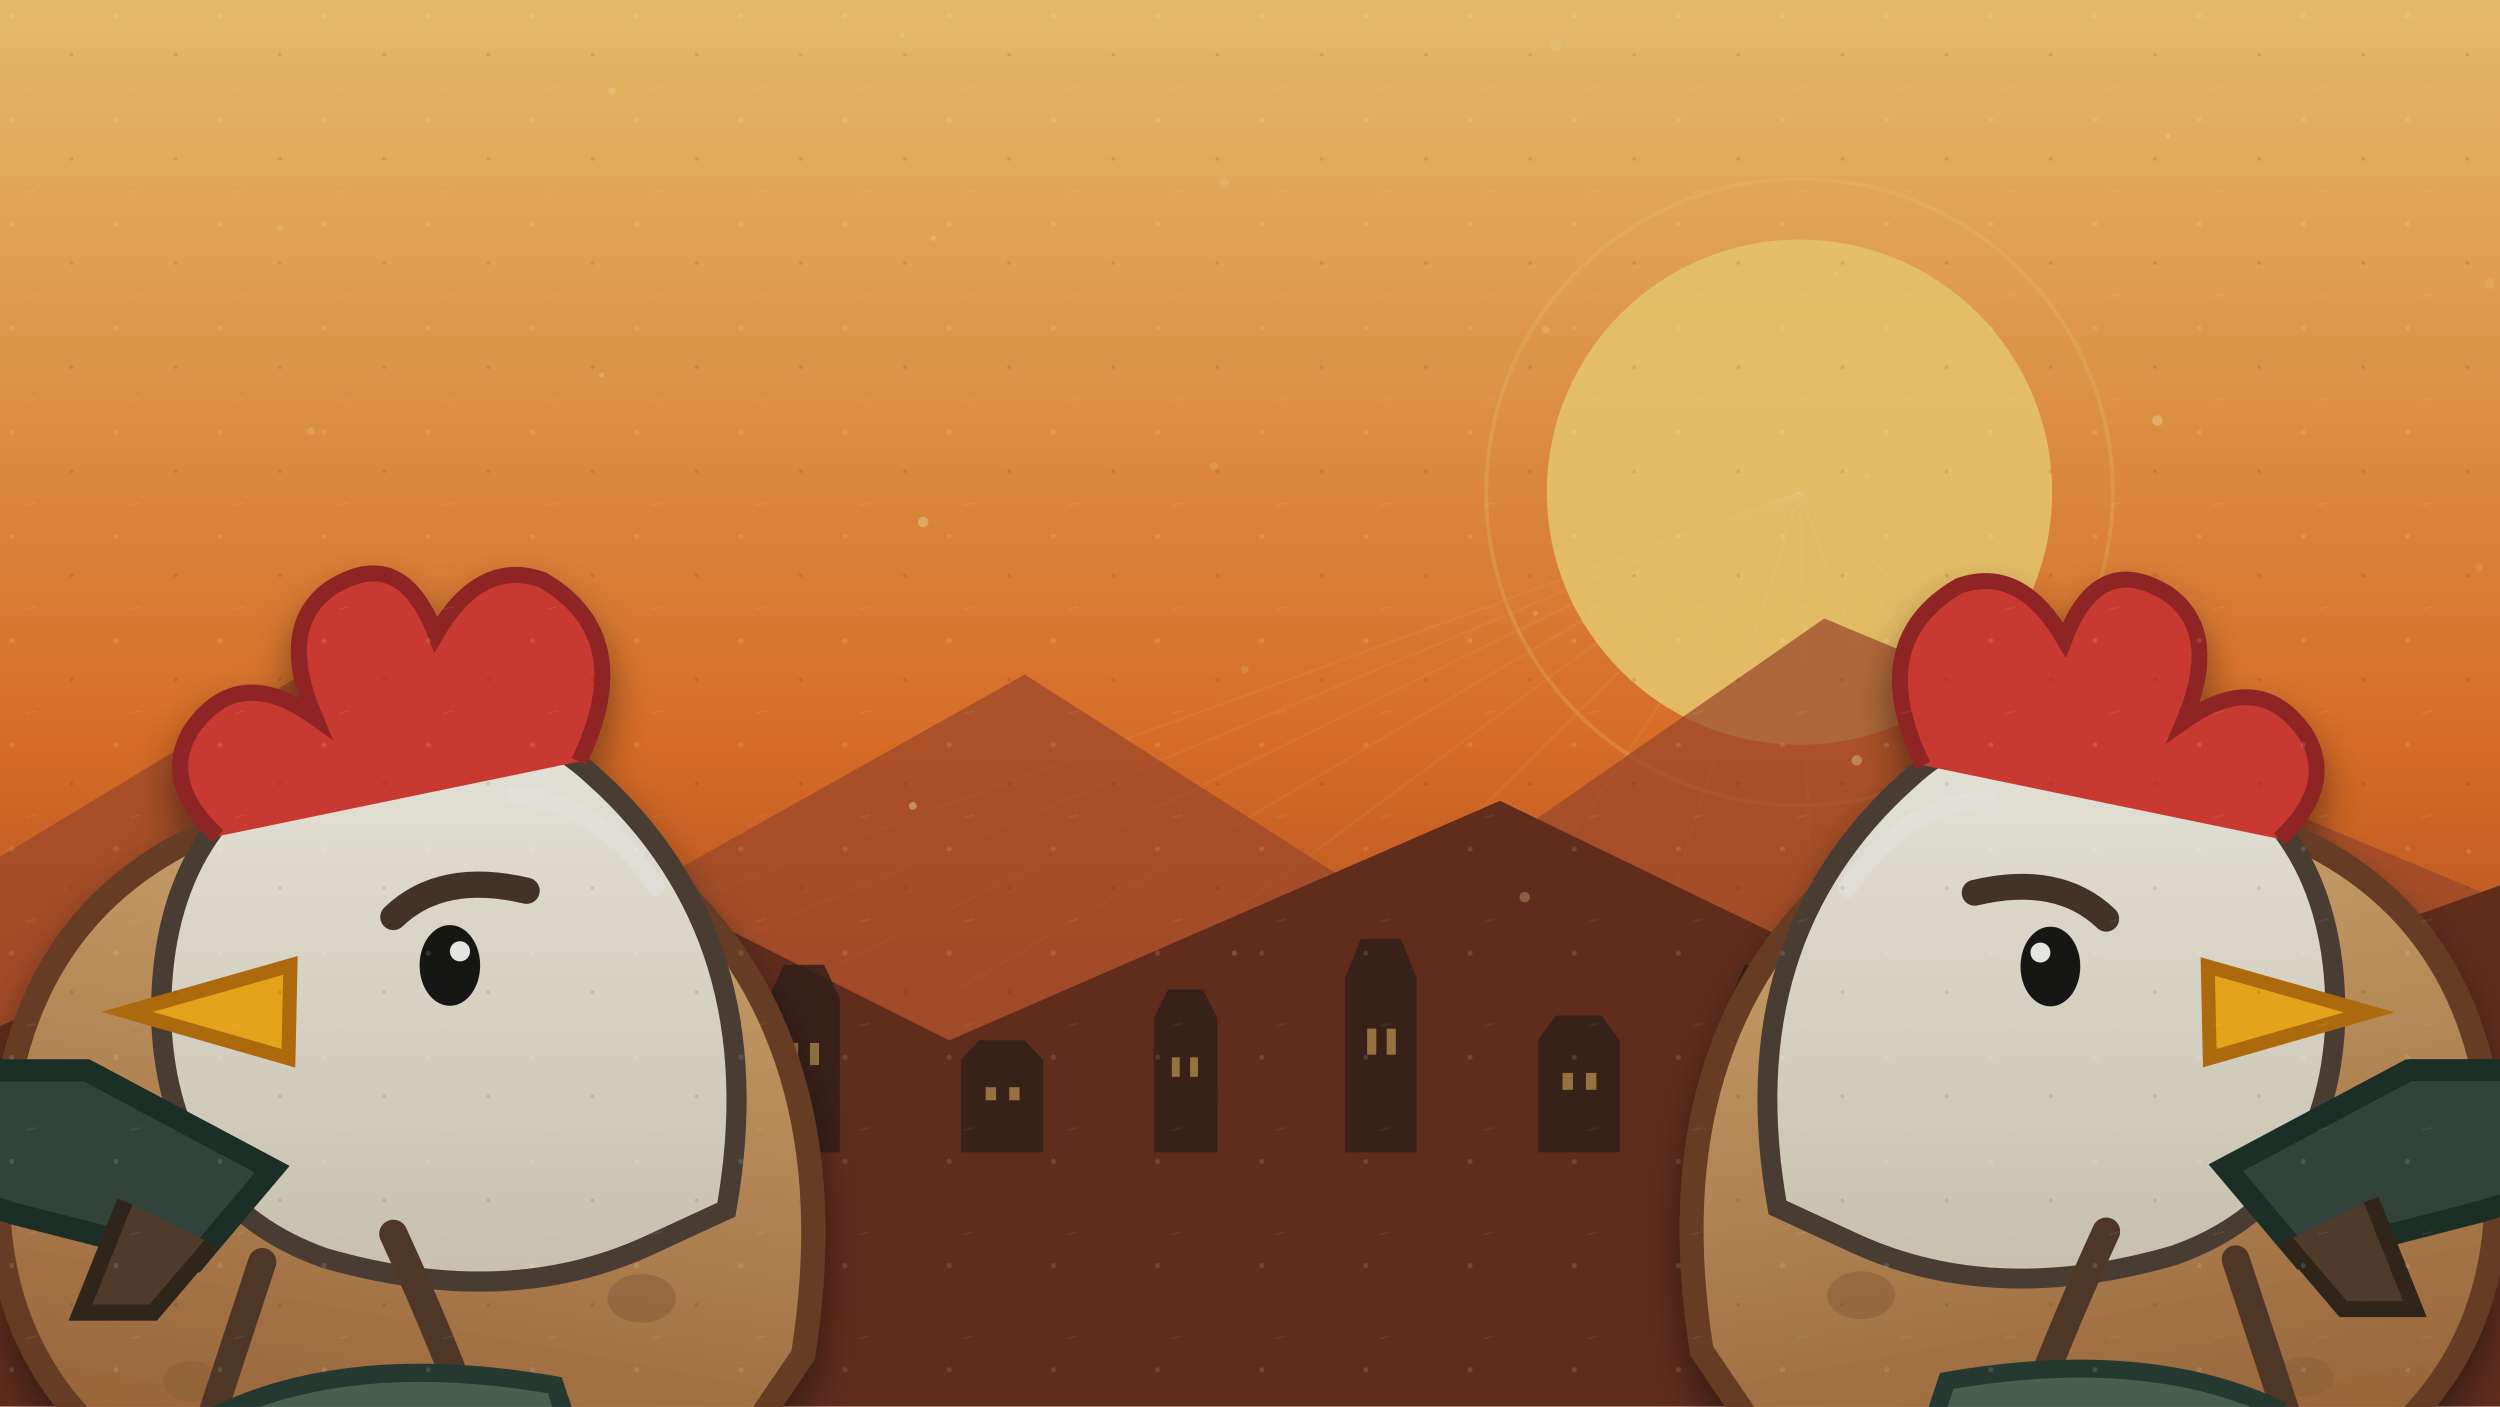
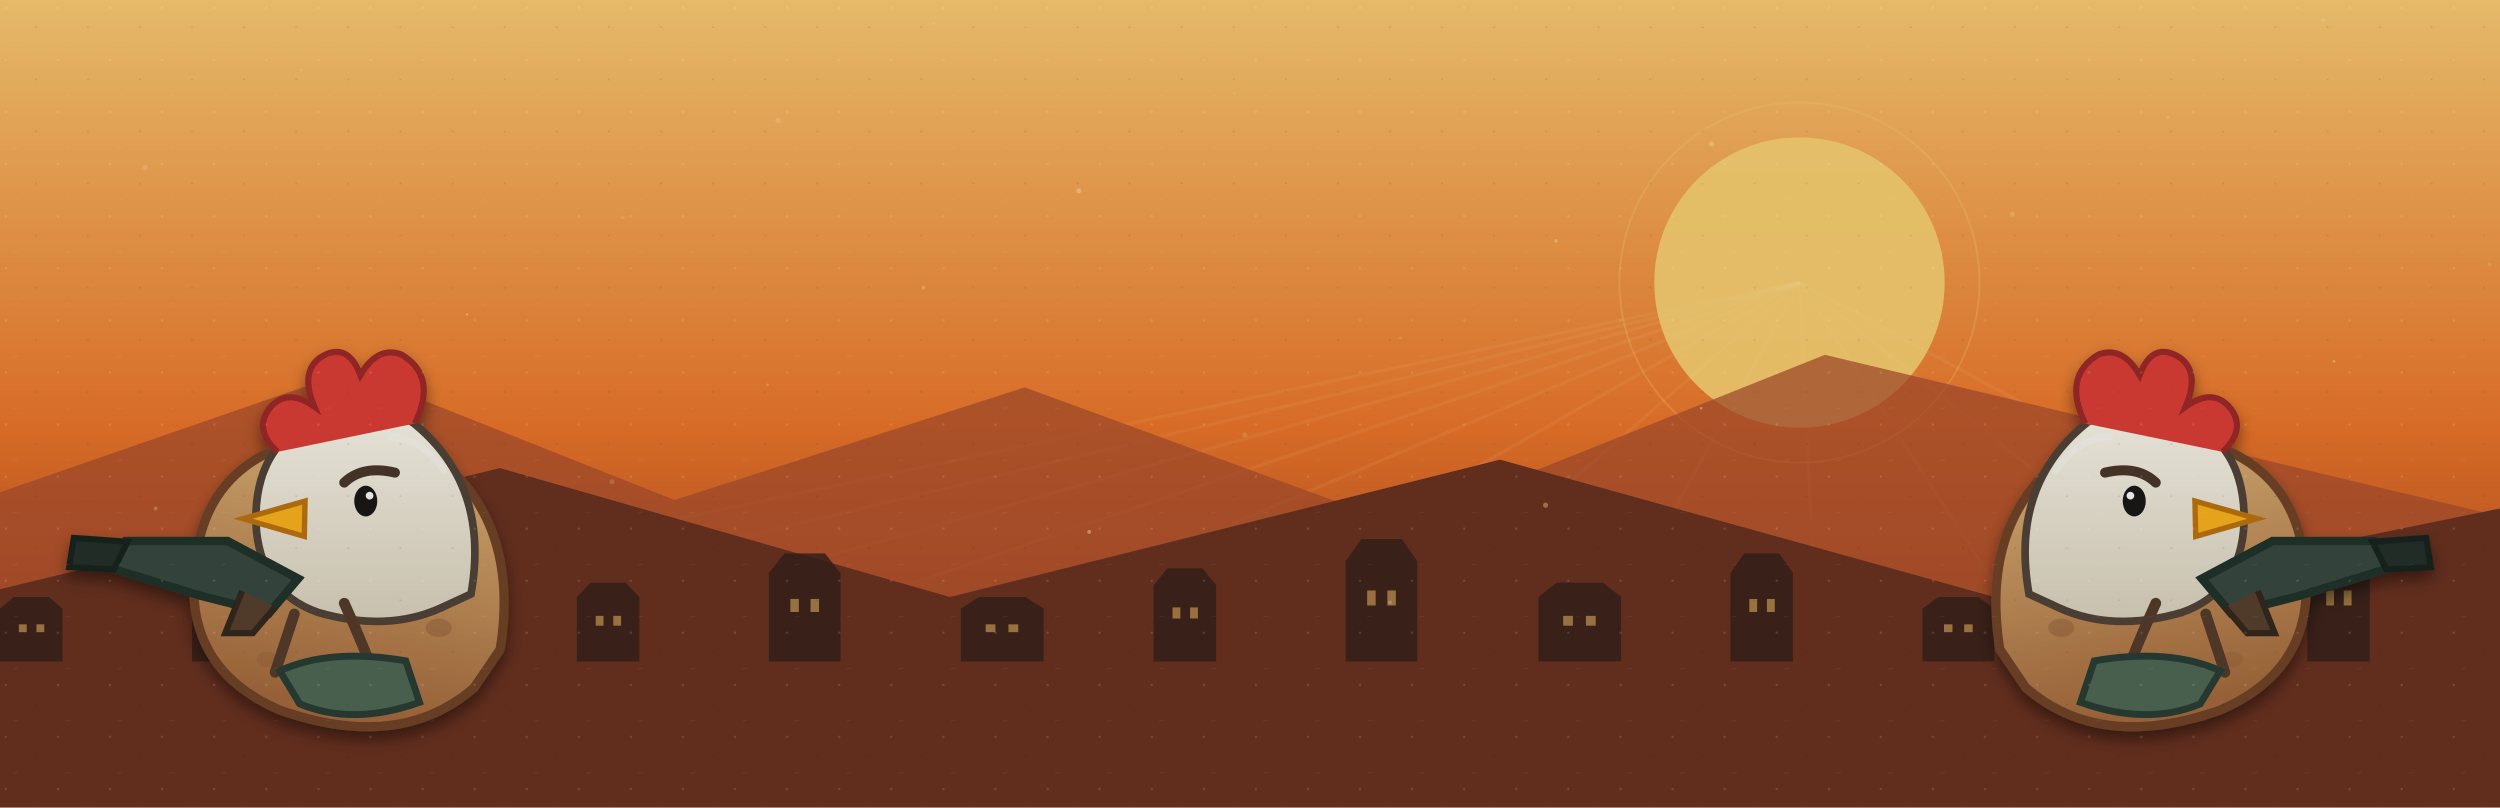
- <svg xmlns="http://www.w3.org/2000/svg" width="1920" height="1080" viewBox="0 0 1920 1080">
+ <svg xmlns="http://www.w3.org/2000/svg" width="3840" height="1240" viewBox="0 0 3840 1240">
  <defs>
    <linearGradient id="sky" x2="0" y2="1">
      <stop stop-color="#ffcf75" />
      <stop offset=".53" stop-color="#ef7629" />
      <stop offset="1" stop-color="#8d321f" />
    </linearGradient>
    <linearGradient id="potato" x2=".2" y2="1">
      <stop stop-color="#e7bd7e" />
      <stop offset="1" stop-color="#a66b3d" />
    </linearGradient>
    <linearGradient id="white" x2="0" y2="1">
      <stop stop-color="#fffdf2" />
      <stop offset="1" stop-color="#ded6c2" />
    </linearGradient>
    <linearGradient id="title" x2="0" y2="1">
      <stop stop-color="#fff7d9" />
      <stop offset="1" stop-color="#ffbb48" />
    </linearGradient>
    <filter id="shadow" x="-.3" y="-.3" width="1.6" height="1.7">
      <feGaussianBlur in="SourceAlpha" stdDeviation="10" />
      <feOffset dy="11" />
      <feComponentTransfer>
        <feFuncA type="linear" slope=".45" />
      </feComponentTransfer>
      <feMerge>
        <feMergeNode />
        <feMergeNode in="SourceGraphic" />
      </feMerge>
    </filter>
    <pattern id="grain" width="80" height="80" patternUnits="userSpaceOnUse">
      <circle cx="9" cy="12" r="2" fill="#fff" opacity=".12" />
      <circle cx="55" cy="42" r="1.5" fill="#2b1710" opacity=".12" />
      <path d="M20 68l8-2" stroke="#fff" opacity=".08" />
    </pattern>
  </defs>
-   <rect width="1920" height="1080" fill="url(#sky)" />
-   <circle cx="1382" cy="378" r="194" fill="#ffd877" opacity=".9" />
-   <circle cx="1382" cy="378" r="240.56" fill="none" stroke="#ffd877" stroke-width="3" opacity=".27" />
-   <path d="M1382 378L0 885" stroke="#fff0b3" stroke-width="2" opacity=".075" />
-   <path d="M1382 378L174 885" stroke="#fff0b3" stroke-width="2" opacity=".075" />
-   <path d="M1382 378L349 885" stroke="#fff0b3" stroke-width="2" opacity=".075" />
-   <path d="M1382 378L523 885" stroke="#fff0b3" stroke-width="2" opacity=".075" />
-   <path d="M1382 378L698 885" stroke="#fff0b3" stroke-width="2" opacity=".075" />
-   <path d="M1382 378L872 885" stroke="#fff0b3" stroke-width="2" opacity=".075" />
-   <path d="M1382 378L1047 885" stroke="#fff0b3" stroke-width="2" opacity=".075" />
-   <path d="M1382 378L1221 885" stroke="#fff0b3" stroke-width="2" opacity=".075" />
-   <path d="M1382 378L1396 885" stroke="#fff0b3" stroke-width="2" opacity=".075" />
-   <path d="M1382 378L1570 885" stroke="#fff0b3" stroke-width="2" opacity=".075" />
-   <path d="M1382 378L1745 885" stroke="#fff0b3" stroke-width="2" opacity=".075" />
-   <path d="M1382 378L1920 885" stroke="#fff0b3" stroke-width="2" opacity=".075" />
-   <path d="M0 658L268 496 518 669 787 518 1075 702 1401 475 1920 691V1080H0Z" fill="#aa4c2c" opacity=".72" />
-   <path d="M0 788L384 626 729 799 1152 615 1555 810 1920 680V1080H0Z" fill="#69301f" />
-   <path d="M0 885V814l11 -15h27l11 15V885Z" fill="#351f1a" opacity=".86" />
-   <rect x="14" y="835" width="6" height="10" fill="#ffcb69" opacity=".55" />
-   <rect x="28" y="835" width="6" height="10" fill="#ffcb69" opacity=".55" />
-   <path d="M147 885V782l12 -22h31l12 22V885Z" fill="#351f1a" opacity=".86" />
-   <rect x="164" y="812" width="7" height="15" fill="#ffcb69" opacity=".55" />
-   <rect x="179" y="812" width="7" height="15" fill="#ffcb69" opacity=".55" />
-   <path d="M295 885V751l14 -30h35l14 30V885Z" fill="#351f1a" opacity=".86" />
-   <rect x="314" y="790" width="8" height="20" fill="#ffcb69" opacity=".55" />
-   <rect x="332" y="790" width="8" height="20" fill="#ffcb69" opacity=".55" />
-   <path d="M443 885V799l11 -19h27l11 19V885Z" fill="#351f1a" opacity=".86" />
-   <rect x="457" y="824" width="6" height="13" fill="#ffcb69" opacity=".55" />
-   <rect x="471" y="824" width="6" height="13" fill="#ffcb69" opacity=".55" />
-   <path d="M590 885V767l12 -26h31l12 26V885Z" fill="#351f1a" opacity=".86" />
-   <rect x="606" y="801" width="7" height="17" fill="#ffcb69" opacity=".55" />
-   <rect x="622" y="801" width="7" height="17" fill="#ffcb69" opacity=".55" />
-   <path d="M738 885V814l14 -15h35l14 15V885Z" fill="#351f1a" opacity=".86" />
-   <rect x="757" y="835" width="8" height="10" fill="#ffcb69" opacity=".55" />
-   <rect x="775" y="835" width="8" height="10" fill="#ffcb69" opacity=".55" />
-   <path d="M886 885V782l11 -22h27l11 22V885Z" fill="#351f1a" opacity=".86" />
-   <rect x="900" y="812" width="6" height="15" fill="#ffcb69" opacity=".55" />
-   <rect x="914" y="812" width="6" height="15" fill="#ffcb69" opacity=".55" />
-   <path d="M1033 885V751l12 -30h31l12 30V885Z" fill="#351f1a" opacity=".86" />
-   <rect x="1050" y="790" width="7" height="20" fill="#ffcb69" opacity=".55" />
-   <rect x="1065" y="790" width="7" height="20" fill="#ffcb69" opacity=".55" />
-   <path d="M1181 885V799l14 -19h35l14 19V885Z" fill="#351f1a" opacity=".86" />
-   <rect x="1200" y="824" width="8" height="13" fill="#ffcb69" opacity=".55" />
-   <rect x="1218" y="824" width="8" height="13" fill="#ffcb69" opacity=".55" />
-   <path d="M1329 885V767l11 -26h27l11 26V885Z" fill="#351f1a" opacity=".86" />
-   <rect x="1343" y="801" width="6" height="17" fill="#ffcb69" opacity=".55" />
-   <rect x="1357" y="801" width="6" height="17" fill="#ffcb69" opacity=".55" />
-   <path d="M1476 885V814l12 -15h31l12 15V885Z" fill="#351f1a" opacity=".86" />
-   <rect x="1492" y="835" width="7" height="10" fill="#ffcb69" opacity=".55" />
-   <rect x="1508" y="835" width="7" height="10" fill="#ffcb69" opacity=".55" />
-   <path d="M1624 885V782l14 -22h35l14 22V885Z" fill="#351f1a" opacity=".86" />
-   <rect x="1643" y="812" width="8" height="15" fill="#ffcb69" opacity=".55" />
-   <rect x="1661" y="812" width="8" height="15" fill="#ffcb69" opacity=".55" />
-   <path d="M1772 885V751l11 -30h27l11 30V885Z" fill="#351f1a" opacity=".86" />
-   <rect x="1786" y="790" width="6" height="20" fill="#ffcb69" opacity=".55" />
-   <rect x="1800" y="790" width="6" height="20" fill="#ffcb69" opacity=".55" />
-   <path d="M1920 885V799l12 -19h31l12 19V885Z" fill="#351f1a" opacity=".86" />
-   <rect x="1936" y="824" width="7" height="13" fill="#ffcb69" opacity=".55" />
-   <rect x="1952" y="824" width="7" height="13" fill="#ffcb69" opacity=".55" />
+   <rect width="3840" height="1240" fill="url(#sky)" />
+   <circle cx="2764" cy="434" r="223" fill="#ffd877" opacity=".9" />
+   <circle cx="2764" cy="434" r="276.52" fill="none" stroke="#ffd877" stroke-width="3" opacity=".27" />
+   <path d="M2764 434L0 1016" stroke="#fff0b3" stroke-width="5" opacity=".075" />
+   <path d="M2764 434L349 1016" stroke="#fff0b3" stroke-width="5" opacity=".075" />
+   <path d="M2764 434L698 1016" stroke="#fff0b3" stroke-width="5" opacity=".075" />
+   <path d="M2764 434L1047 1016" stroke="#fff0b3" stroke-width="5" opacity=".075" />
+   <path d="M2764 434L1396 1016" stroke="#fff0b3" stroke-width="5" opacity=".075" />
+   <path d="M2764 434L1745 1016" stroke="#fff0b3" stroke-width="5" opacity=".075" />
+   <path d="M2764 434L2094 1016" stroke="#fff0b3" stroke-width="5" opacity=".075" />
+   <path d="M2764 434L2443 1016" stroke="#fff0b3" stroke-width="5" opacity=".075" />
+   <path d="M2764 434L2792 1016" stroke="#fff0b3" stroke-width="5" opacity=".075" />
+   <path d="M2764 434L3141 1016" stroke="#fff0b3" stroke-width="5" opacity=".075" />
+   <path d="M2764 434L3490 1016" stroke="#fff0b3" stroke-width="5" opacity=".075" />
+   <path d="M2764 434L3840 1016" stroke="#fff0b3" stroke-width="5" opacity=".075" />
+   <path d="M0 756L537 570 1036 768 1574 595 2150 806 2803 545 3840 793V1240H0Z" fill="#aa4c2c" opacity=".72" />
+   <path d="M0 905L768 719 1459 917 2304 706 3110 930 3840 781V1240H0Z" fill="#69301f" />
+   <path d="M0 1016V935l21 -18h54l21 18V1016Z" fill="#351f1a" opacity=".86" />
+   <rect x="29" y="959" width="12" height="12" fill="#ffcb69" opacity=".55" />
+   <rect x="56" y="959" width="12" height="12" fill="#ffcb69" opacity=".55" />
+   <path d="M295 1016V899l24 -26h62l24 26V1016Z" fill="#351f1a" opacity=".86" />
+   <rect x="328" y="933" width="13" height="17" fill="#ffcb69" opacity=".55" />
+   <rect x="359" y="933" width="13" height="17" fill="#ffcb69" opacity=".55" />
+   <path d="M590 1016V862l28 -34h71l28 34V1016Z" fill="#351f1a" opacity=".86" />
+   <rect x="628" y="907" width="15" height="23" fill="#ffcb69" opacity=".55" />
+   <rect x="663" y="907" width="15" height="23" fill="#ffcb69" opacity=".55" />
+   <path d="M886 1016V917l21 -22h54l21 22V1016Z" fill="#351f1a" opacity=".86" />
+   <rect x="915" y="946" width="12" height="15" fill="#ffcb69" opacity=".55" />
+   <rect x="942" y="946" width="12" height="15" fill="#ffcb69" opacity=".55" />
+   <path d="M1181 1016V880l24 -30h62l24 30V1016Z" fill="#351f1a" opacity=".86" />
+   <rect x="1214" y="920" width="13" height="20" fill="#ffcb69" opacity=".55" />
+   <rect x="1245" y="920" width="13" height="20" fill="#ffcb69" opacity=".55" />
+   <path d="M1476 1016V935l28 -18h71l28 18V1016Z" fill="#351f1a" opacity=".86" />
+   <rect x="1514" y="959" width="15" height="12" fill="#ffcb69" opacity=".55" />
+   <rect x="1549" y="959" width="15" height="12" fill="#ffcb69" opacity=".55" />
+   <path d="M1772 1016V899l21 -26h54l21 26V1016Z" fill="#351f1a" opacity=".86" />
+   <rect x="1801" y="933" width="12" height="17" fill="#ffcb69" opacity=".55" />
+   <rect x="1828" y="933" width="12" height="17" fill="#ffcb69" opacity=".55" />
+   <path d="M2067 1016V862l24 -34h62l24 34V1016Z" fill="#351f1a" opacity=".86" />
+   <rect x="2100" y="907" width="13" height="23" fill="#ffcb69" opacity=".55" />
+   <rect x="2131" y="907" width="13" height="23" fill="#ffcb69" opacity=".55" />
+   <path d="M2363 1016V917l28 -22h71l28 22V1016Z" fill="#351f1a" opacity=".86" />
+   <rect x="2401" y="946" width="15" height="15" fill="#ffcb69" opacity=".55" />
+   <rect x="2436" y="946" width="15" height="15" fill="#ffcb69" opacity=".55" />
+   <path d="M2658 1016V880l21 -30h54l21 30V1016Z" fill="#351f1a" opacity=".86" />
+   <rect x="2687" y="920" width="12" height="20" fill="#ffcb69" opacity=".55" />
+   <rect x="2714" y="920" width="12" height="20" fill="#ffcb69" opacity=".55" />
+   <path d="M2953 1016V935l24 -18h62l24 18V1016Z" fill="#351f1a" opacity=".86" />
+   <rect x="2986" y="959" width="13" height="12" fill="#ffcb69" opacity=".55" />
+   <rect x="3017" y="959" width="13" height="12" fill="#ffcb69" opacity=".55" />
+   <path d="M3249 1016V899l28 -26h71l28 26V1016Z" fill="#351f1a" opacity=".86" />
+   <rect x="3287" y="933" width="15" height="17" fill="#ffcb69" opacity=".55" />
+   <rect x="3322" y="933" width="15" height="17" fill="#ffcb69" opacity=".55" />
+   <path d="M3544 1016V862l21 -34h54l21 34V1016Z" fill="#351f1a" opacity=".86" />
+   <rect x="3573" y="907" width="12" height="23" fill="#ffcb69" opacity=".55" />
+   <rect x="3600" y="907" width="12" height="23" fill="#ffcb69" opacity=".55" />
+   <path d="M3840 1016V917l24 -22h62l24 22V1016Z" fill="#351f1a" opacity=".86" />
+   <rect x="3873" y="946" width="13" height="15" fill="#ffcb69" opacity=".55" />
+   <rect x="3904" y="946" width="13" height="15" fill="#ffcb69" opacity=".55" />
  <circle cx="0" cy="0" r="2" fill="#ffe2a0" opacity="0.22" />
-   <circle cx="239" cy="331" r="3" fill="#ffe2a0" opacity="0.32" />
-   <circle cx="478" cy="662" r="4" fill="#ffe2a0" opacity="0.42" />
-   <circle cx="717" cy="183" r="2" fill="#ffe2a0" opacity="0.52" />
-   <circle cx="956" cy="514" r="3" fill="#ffe2a0" opacity="0.22" />
-   <circle cx="1195" cy="35" r="4" fill="#ffe2a0" opacity="0.32" />
-   <circle cx="1434" cy="366" r="2" fill="#ffe2a0" opacity="0.42" />
-   <circle cx="1673" cy="697" r="3" fill="#ffe2a0" opacity="0.52" />
-   <circle cx="1912" cy="218" r="4" fill="#ffe2a0" opacity="0.22" />
-   <circle cx="231" cy="549" r="2" fill="#ffe2a0" opacity="0.32" />
-   <circle cx="470" cy="70" r="3" fill="#ffe2a0" opacity="0.42" />
-   <circle cx="709" cy="401" r="4" fill="#ffe2a0" opacity="0.52" />
-   <circle cx="948" cy="732" r="2" fill="#ffe2a0" opacity="0.22" />
-   <circle cx="1187" cy="253" r="3" fill="#ffe2a0" opacity="0.32" />
-   <circle cx="1426" cy="584" r="4" fill="#ffe2a0" opacity="0.42" />
-   <circle cx="1665" cy="105" r="2" fill="#ffe2a0" opacity="0.52" />
-   <circle cx="1904" cy="436" r="3" fill="#ffe2a0" opacity="0.22" />
-   <circle cx="223" cy="767" r="4" fill="#ffe2a0" opacity="0.32" />
-   <circle cx="462" cy="288" r="2" fill="#ffe2a0" opacity="0.42" />
-   <circle cx="701" cy="619" r="3" fill="#ffe2a0" opacity="0.52" />
-   <circle cx="940" cy="140" r="4" fill="#ffe2a0" opacity="0.22" />
-   <circle cx="1179" cy="471" r="2" fill="#ffe2a0" opacity="0.32" />
-   <circle cx="1418" cy="802" r="3" fill="#ffe2a0" opacity="0.42" />
-   <circle cx="1657" cy="323" r="4" fill="#ffe2a0" opacity="0.52" />
-   <circle cx="1896" cy="654" r="2" fill="#ffe2a0" opacity="0.22" />
-   <circle cx="215" cy="175" r="3" fill="#ffe2a0" opacity="0.32" />
-   <circle cx="454" cy="506" r="4" fill="#ffe2a0" opacity="0.42" />
-   <circle cx="693" cy="27" r="2" fill="#ffe2a0" opacity="0.52" />
-   <circle cx="932" cy="358" r="3" fill="#ffe2a0" opacity="0.22" />
-   <circle cx="1171" cy="689" r="4" fill="#ffe2a0" opacity="0.32" />
-   <circle cx="1410" cy="210" r="2" fill="#ffe2a0" opacity="0.42" />
-   <circle cx="1649" cy="541" r="3" fill="#ffe2a0" opacity="0.52" />
-   <g transform="translate(330 650) scale(-1.55 1.55)" filter="url(#shadow)">
+   <circle cx="239" cy="781" r="3" fill="#ffe2a0" opacity="0.32" />
+   <circle cx="478" cy="632" r="4" fill="#ffe2a0" opacity="0.42" />
+   <circle cx="717" cy="483" r="2" fill="#ffe2a0" opacity="0.52" />
+   <circle cx="956" cy="334" r="3" fill="#ffe2a0" opacity="0.22" />
+   <circle cx="1195" cy="185" r="4" fill="#ffe2a0" opacity="0.32" />
+   <circle cx="1434" cy="36" r="2" fill="#ffe2a0" opacity="0.42" />
+   <circle cx="1673" cy="817" r="3" fill="#ffe2a0" opacity="0.52" />
+   <circle cx="1912" cy="668" r="4" fill="#ffe2a0" opacity="0.22" />
+   <circle cx="2151" cy="519" r="2" fill="#ffe2a0" opacity="0.32" />
+   <circle cx="2390" cy="370" r="3" fill="#ffe2a0" opacity="0.42" />
+   <circle cx="2629" cy="221" r="4" fill="#ffe2a0" opacity="0.52" />
+   <circle cx="2868" cy="72" r="2" fill="#ffe2a0" opacity="0.22" />
+   <circle cx="3107" cy="853" r="3" fill="#ffe2a0" opacity="0.32" />
+   <circle cx="3346" cy="704" r="4" fill="#ffe2a0" opacity="0.42" />
+   <circle cx="3585" cy="555" r="2" fill="#ffe2a0" opacity="0.52" />
+   <circle cx="3824" cy="406" r="3" fill="#ffe2a0" opacity="0.22" />
+   <circle cx="223" cy="257" r="4" fill="#ffe2a0" opacity="0.32" />
+   <circle cx="462" cy="108" r="2" fill="#ffe2a0" opacity="0.42" />
+   <circle cx="701" cy="889" r="3" fill="#ffe2a0" opacity="0.52" />
+   <circle cx="940" cy="740" r="4" fill="#ffe2a0" opacity="0.22" />
+   <circle cx="1179" cy="591" r="2" fill="#ffe2a0" opacity="0.32" />
+   <circle cx="1418" cy="442" r="3" fill="#ffe2a0" opacity="0.42" />
+   <circle cx="1657" cy="293" r="4" fill="#ffe2a0" opacity="0.52" />
+   <circle cx="1896" cy="144" r="2" fill="#ffe2a0" opacity="0.22" />
+   <circle cx="2135" cy="925" r="3" fill="#ffe2a0" opacity="0.32" />
+   <circle cx="2374" cy="776" r="4" fill="#ffe2a0" opacity="0.42" />
+   <circle cx="2613" cy="627" r="2" fill="#ffe2a0" opacity="0.52" />
+   <circle cx="2852" cy="478" r="3" fill="#ffe2a0" opacity="0.22" />
+   <circle cx="3091" cy="329" r="4" fill="#ffe2a0" opacity="0.32" />
+   <circle cx="3330" cy="180" r="2" fill="#ffe2a0" opacity="0.42" />
+   <circle cx="3569" cy="31" r="3" fill="#ffe2a0" opacity="0.52" />
+   <g transform="translate(550 700) scale(-1.18 1.18)" filter="url(#shadow)">
    <path d="M-185 252 Q-210 95 -112 10 Q-50 -50 73 -20 Q196 12 211 134 Q232 275 102 331 Q-54 386 -151 302Z" fill="url(#potato)" stroke="#704326" stroke-width="12" />
    <ellipse cx="-105" cy="224" rx="17" ry="12" fill="#9b673e" opacity=".6" />
    <ellipse cx="118" cy="265" rx="14" ry="10" fill="#9b673e" opacity=".55" />
    <ellipse cx="-17" cy="326" rx="12" ry="9" fill="#9b673e" opacity=".5" />
    <path d="M-147 180 Q-171 45 -81 -35 Q-28 -84 55 -49 Q135 -13 133 87 Q129 177 52 204 Q-38 230 -108 198Z" fill="url(#white)" stroke="#504237" stroke-width="10" />
    <path d="M-74 -42 Q-104 -104 -56 -132 Q-25 -143 -3 -105 Q14 -150 49 -128 Q76 -109 57 -64 Q95 -91 118 -58 Q134 -32 105 -5" fill="#df3d36" stroke="#9d2526" stroke-width="8" />
    <path d="M-48 22 Q-6 12 18 35" fill="none" stroke="#49352b" stroke-width="13" stroke-linecap="round" />
    <ellipse cx="-10" cy="59" rx="15" ry="20" fill="#171918" />
    <circle cx="-15" cy="52" r="5" fill="#fff" />
    <path d="M69 59 L150 82 L70 105Z" fill="#ffb51b" stroke="#bf7411" stroke-width="7" />
    <path d="M18 192 Q-10 253 -28 305 M83 206 L108 282" fill="none" stroke="#553b2b" stroke-width="14" stroke-linecap="round" />
    <path d="M-62 267 Q36 250 102 280 L76 323 Q7 352 -80 321Z" fill="#4d6756" stroke="#263c34" stroke-width="9" />
    <path d="M78 160 L170 111 L302 111 L320 147 L206 182 L116 205Z" fill="#364a42" stroke="#1e302a" stroke-width="11" />
    <path d="M300 112 L370 107 L376 145 L318 148Z" fill="#202e29" stroke="#17221f" stroke-width="8" />
    <path d="M151 176l22 55h-36l-29-34" fill="#573f2e" stroke="#30251e" stroke-width="8" />
    <path d="M-112 20 Q-86 -21 -42 -25" stroke="#fff" stroke-width="9" opacity=".4" fill="none" stroke-linecap="round" />
  </g>
-   <g transform="translate(1590 652) scale(1.53 1.53)" filter="url(#shadow)">
+   <g transform="translate(3290 700) scale(1.18 1.18)" filter="url(#shadow)">
    <path d="M-185 252 Q-210 95 -112 10 Q-50 -50 73 -20 Q196 12 211 134 Q232 275 102 331 Q-54 386 -151 302Z" fill="url(#potato)" stroke="#704326" stroke-width="12" />
    <ellipse cx="-105" cy="224" rx="17" ry="12" fill="#9b673e" opacity=".6" />
    <ellipse cx="118" cy="265" rx="14" ry="10" fill="#9b673e" opacity=".55" />
    <ellipse cx="-17" cy="326" rx="12" ry="9" fill="#9b673e" opacity=".5" />
    <path d="M-147 180 Q-171 45 -81 -35 Q-28 -84 55 -49 Q135 -13 133 87 Q129 177 52 204 Q-38 230 -108 198Z" fill="url(#white)" stroke="#504237" stroke-width="10" />
    <path d="M-74 -42 Q-104 -104 -56 -132 Q-25 -143 -3 -105 Q14 -150 49 -128 Q76 -109 57 -64 Q95 -91 118 -58 Q134 -32 105 -5" fill="#df3d36" stroke="#9d2526" stroke-width="8" />
    <path d="M-48 22 Q-6 12 18 35" fill="none" stroke="#49352b" stroke-width="13" stroke-linecap="round" />
    <ellipse cx="-10" cy="59" rx="15" ry="20" fill="#171918" />
    <circle cx="-15" cy="52" r="5" fill="#fff" />
    <path d="M69 59 L150 82 L70 105Z" fill="#ffb51b" stroke="#bf7411" stroke-width="7" />
    <path d="M18 192 Q-10 253 -28 305 M83 206 L108 282" fill="none" stroke="#553b2b" stroke-width="14" stroke-linecap="round" />
    <path d="M-62 267 Q36 250 102 280 L76 323 Q7 352 -80 321Z" fill="#4d6756" stroke="#263c34" stroke-width="9" />
    <path d="M78 160 L170 111 L302 111 L320 147 L206 182 L116 205Z" fill="#364a42" stroke="#1e302a" stroke-width="11" />
    <path d="M300 112 L370 107 L376 145 L318 148Z" fill="#202e29" stroke="#17221f" stroke-width="8" />
    <path d="M151 176l22 55h-36l-29-34" fill="#573f2e" stroke="#30251e" stroke-width="8" />
    <path d="M-112 20 Q-86 -21 -42 -25" stroke="#fff" stroke-width="9" opacity=".4" fill="none" stroke-linecap="round" />
  </g>
-   <path d="M0 0H1920V1080H0Z" fill="#1d1612" opacity=".12" />
-   <rect width="1920" height="1080" fill="url(#grain)" pointer-events="none" />
+   <rect width="3840" height="1240" fill="#241713" opacity=".12" />
+   <rect width="3840" height="1240" fill="url(#grain)" pointer-events="none" />
</svg>
